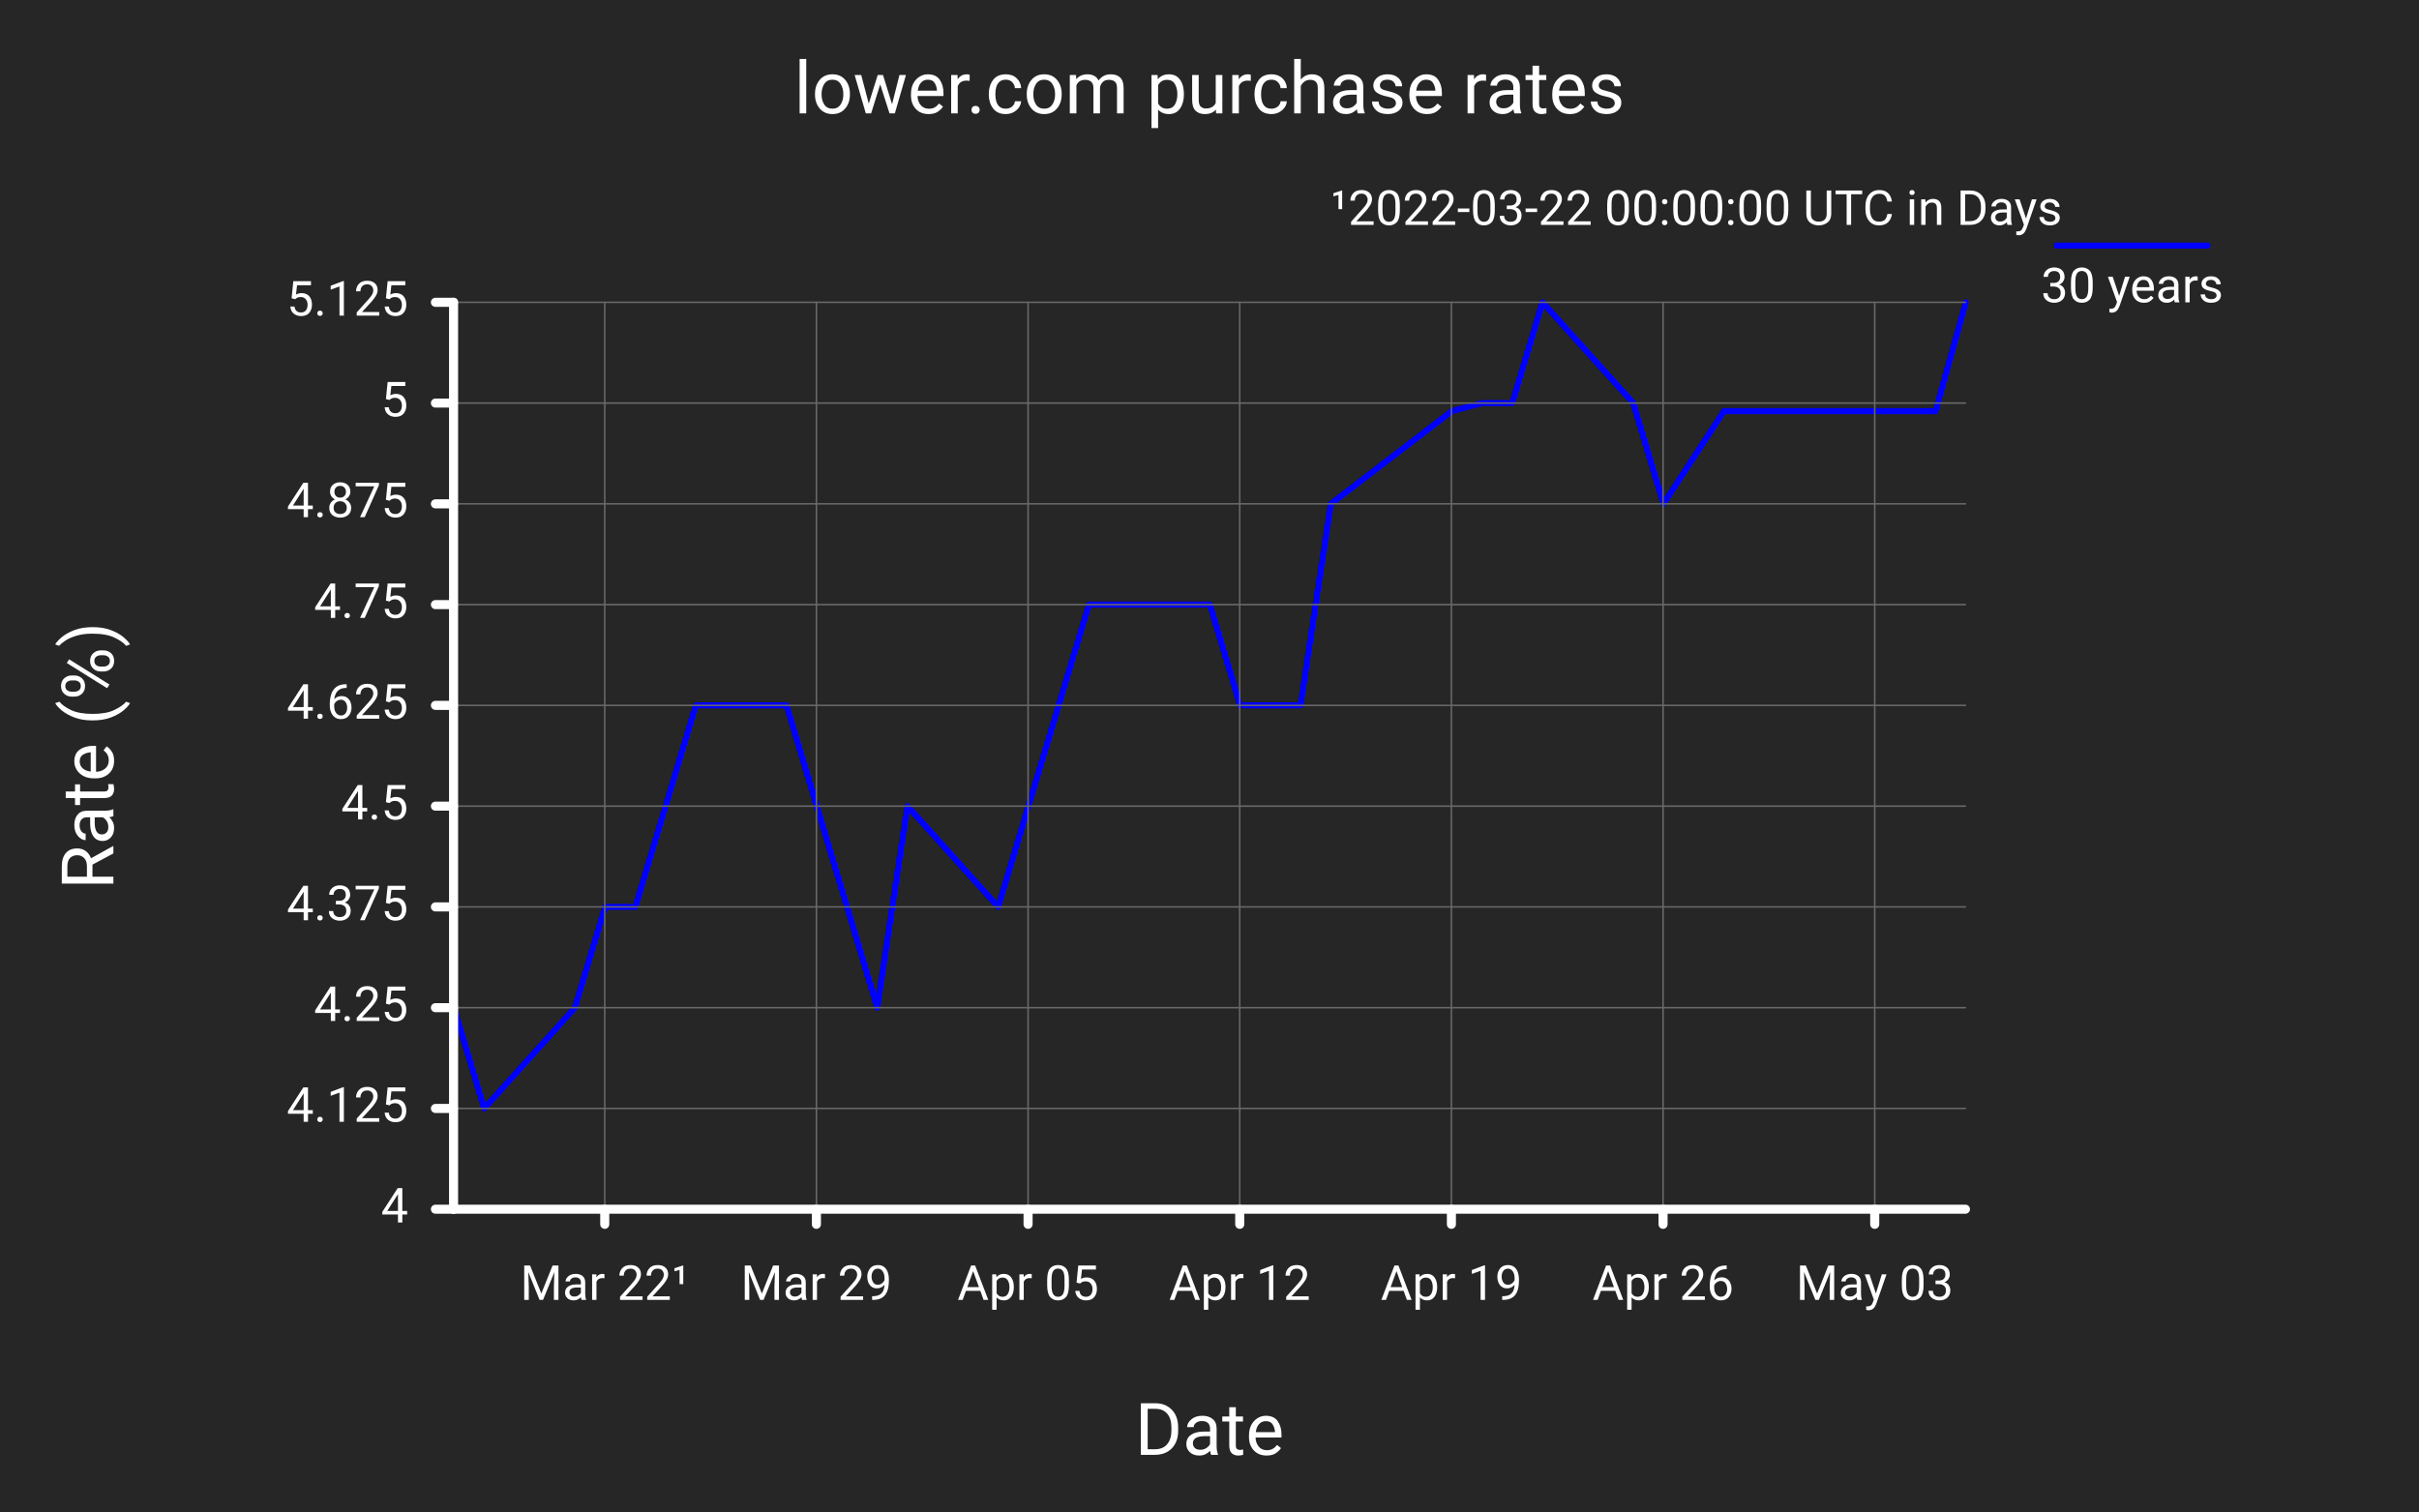
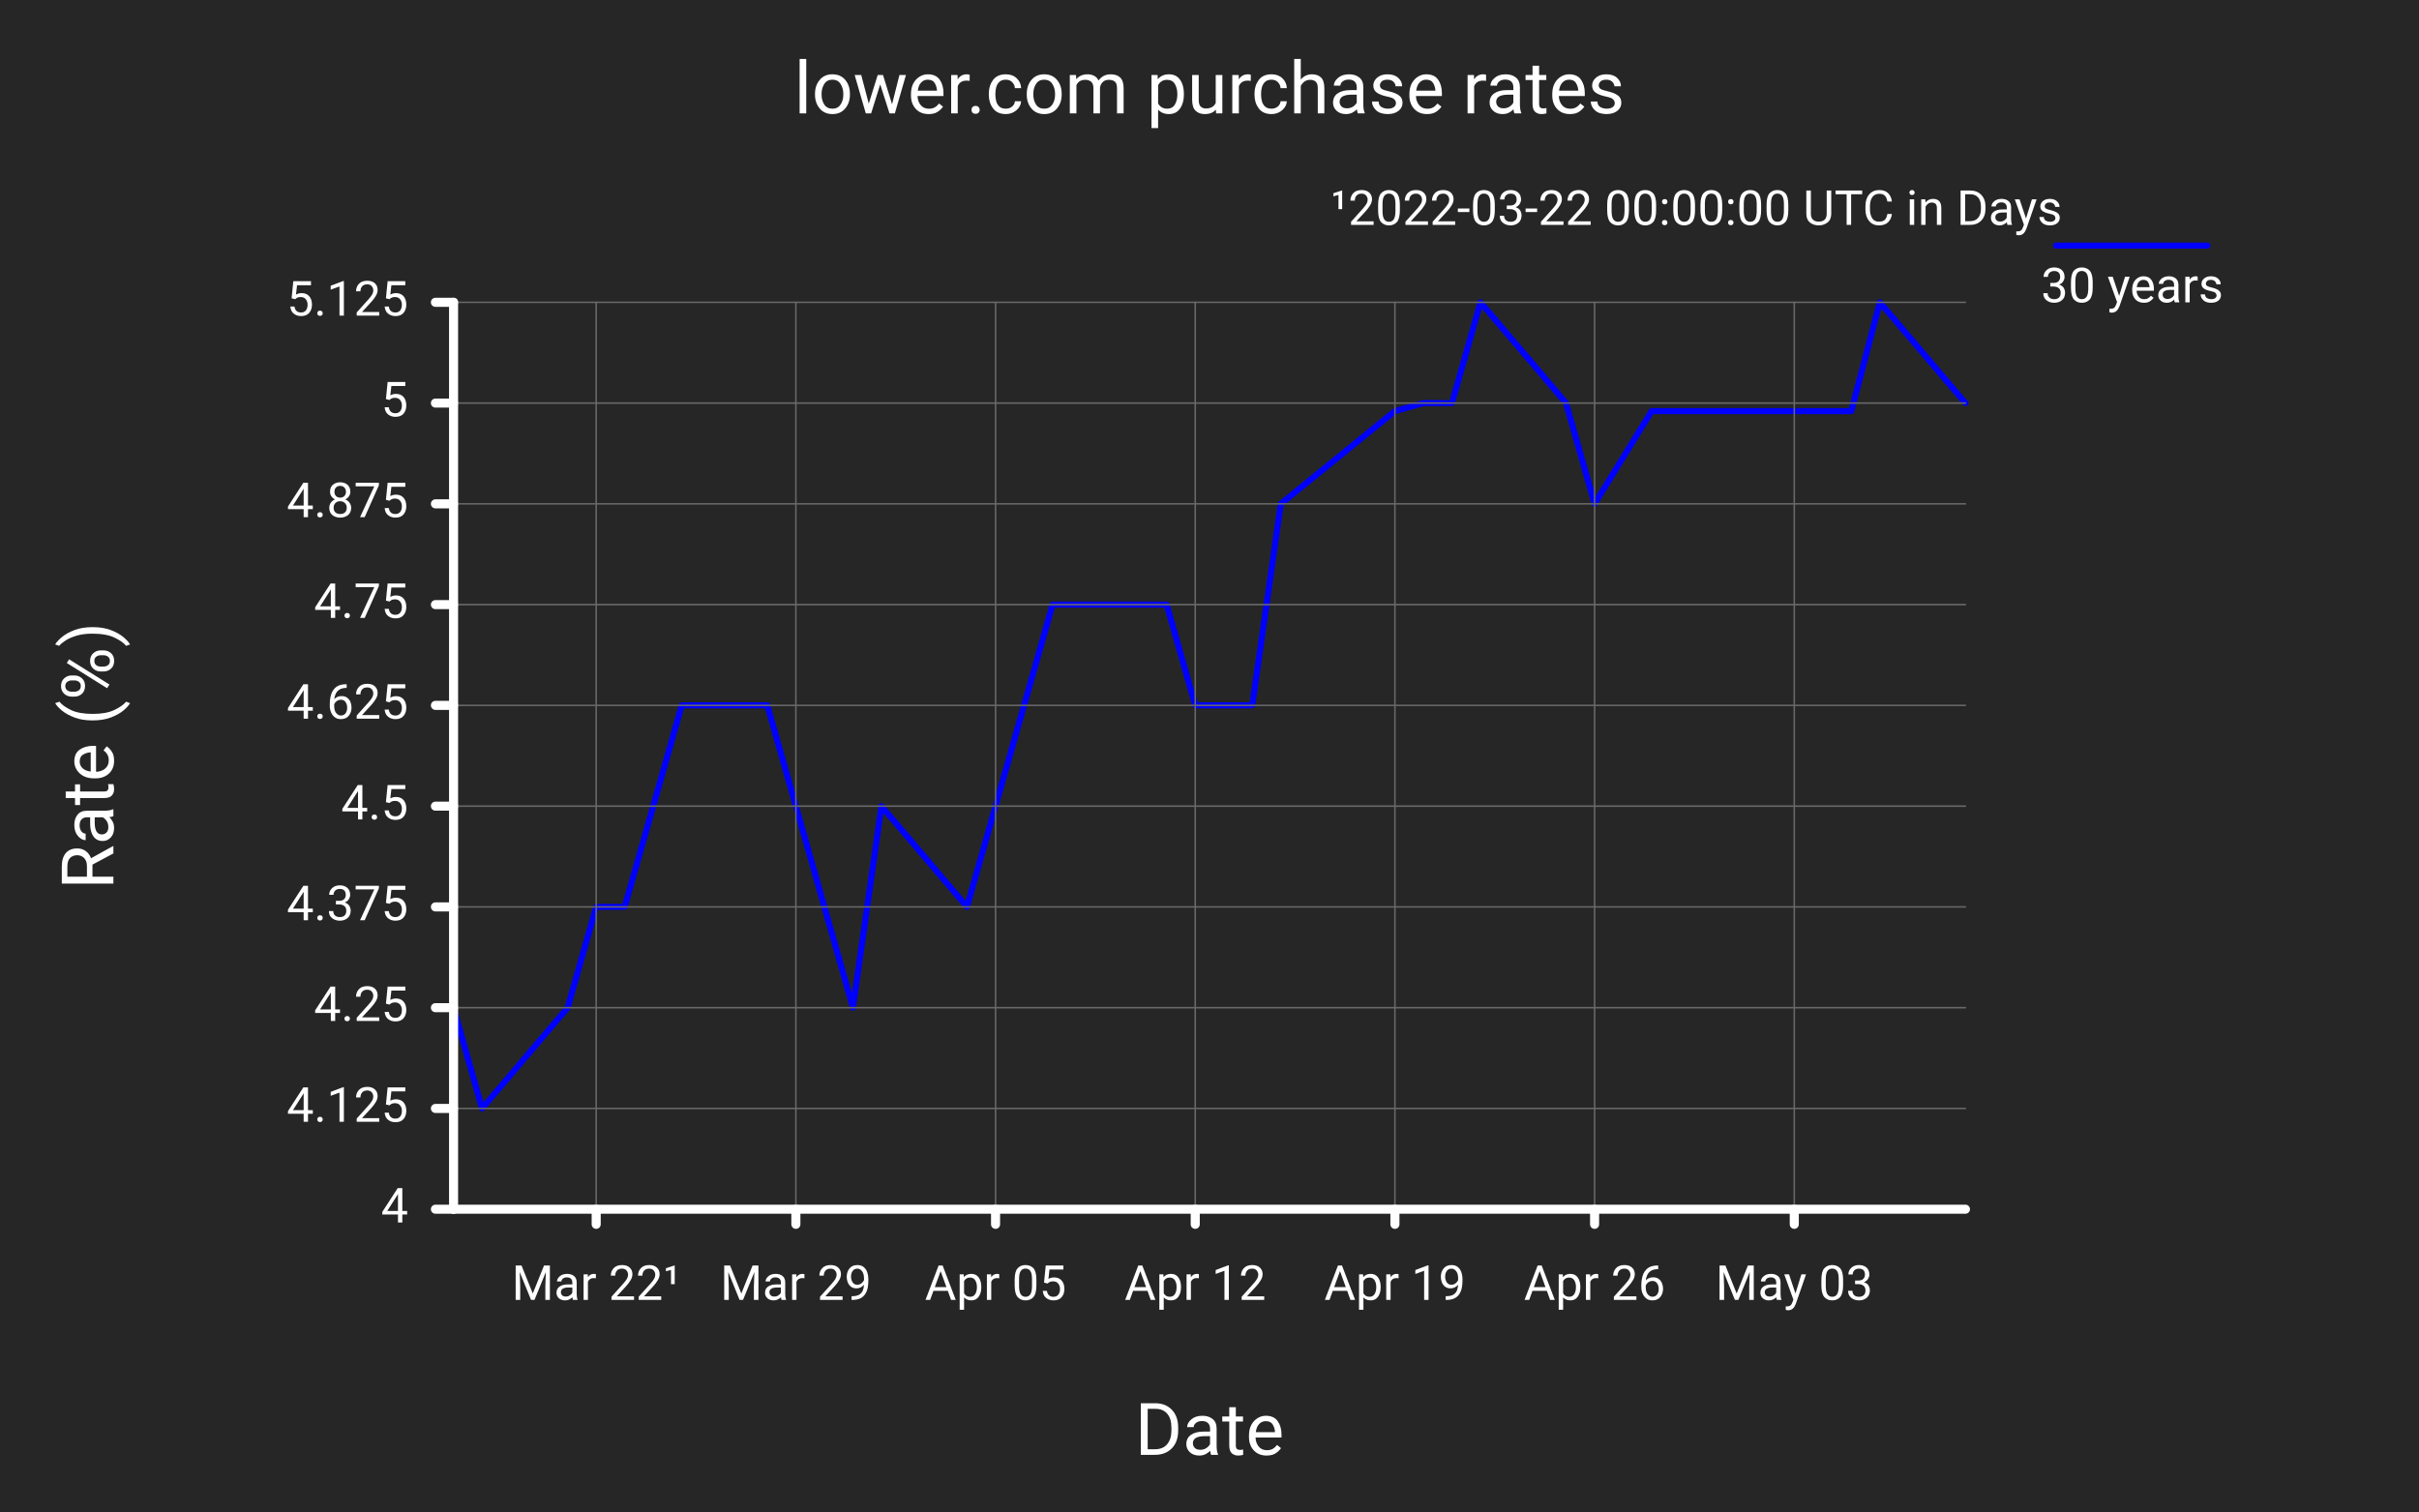
<svg xmlns="http://www.w3.org/2000/svg" class="poloto" width="800" height="500" viewBox="0 0 800 500">
  <style>.poloto{stroke-linecap:round;stroke-linejoin:round;font-family:Roboto,sans-serif;font-size:16px;}.poloto_background{fill:#262626;}.poloto_scatter{stroke-width:7}.poloto_tick_line{stroke:dimgray;stroke-width:0.5}.poloto_line{stroke-width:2}.poloto_text{fill: white;}.poloto_axis_lines{stroke: white;stroke-width:3;fill:none;stroke-dasharray:none}.poloto_title{font-size:24px;dominant-baseline:start;text-anchor:middle;}.poloto_xname{font-size:24px;dominant-baseline:start;text-anchor:middle;}.poloto_yname{font-size:24px;dominant-baseline:start;text-anchor:middle;}.poloto0stroke{stroke:blue;}.poloto1stroke{stroke:red;}.poloto2stroke{stroke:green;}.poloto3stroke{stroke:gold;}.poloto4stroke{stroke:aqua;}.poloto5stroke{stroke:lime;}.poloto6stroke{stroke:orange;}.poloto7stroke{stroke:chocolate;}.poloto0fill{fill:blue;}.poloto1fill{fill:red;}.poloto2fill{fill:green;}.poloto3fill{fill:gold;}.poloto4fill{fill:aqua;}.poloto5fill{fill:lime;}.poloto6fill{fill:orange;}.poloto7fill{fill:chocolate;}</style>
  <circle r="1e5" class="poloto_background" />
  <text class="poloto_text poloto_legend_text" x="675" y="100">30 years</text>
  <line class="poloto_line poloto_legend_icon poloto0stroke poloto0legend" stroke="black" x1="680" x2="730" y1="81.25" y2="81.25" />
-   <path class="poloto_line poloto0stroke" fill="none" stroke="black" d=" M 150.00 333.33 L 160.00 366.67 L 190.00 333.33 L 200.00 300.00 L 210.00 300.00 L 210.00 300.00 L 230.00 233.33 L 260.00 233.33 L 270.00 266.67 L 280.00 300.00 L 290.00 333.33 L 300.00 266.67 L 330.00 300.00 L 340.00 266.67 L 350.00 233.33 L 360.00 200.00 L 370.00 200.00 L 400.00 200.00 L 410.00 233.33 L 420.00 233.33 L 430.00 233.33 L 440.00 166.67 L 480.00 136.00 L 490.00 133.33 L 500.00 133.33 L 510.00 100.00 L 540.00 133.33 L 550.00 166.67 L 570.00 136.00 L 580.00 136.00 L 610.00 136.00 L 620.00 136.00 L 630.00 136.00 L 640.00 136.00 L 650.00 100.00" />
+   <path class="poloto_line poloto0stroke" fill="none" stroke="black" d=" M 150.00 333.33 L 159.43 366.67 L 187.74 333.33 L 197.17 300.00 L 206.60 300.00 L 206.60 300.00 L 225.47 233.33 L 253.77 233.33 L 263.21 266.67 L 272.64 300.00 L 282.08 333.33 L 291.51 266.67 L 319.81 300.00 L 329.25 266.67 L 338.68 233.33 L 348.11 200.00 L 357.55 200.00 L 385.85 200.00 L 395.28 233.33 L 404.72 233.33 L 414.15 233.33 L 423.58 166.67 L 461.32 136.00 L 470.75 133.33 L 480.19 133.33 L 489.62 100.00 L 517.92 133.33 L 527.36 166.67 L 546.23 136.00 L 555.66 136.00 L 583.96 136.00 L 593.40 136.00 L 602.83 136.00 L 612.26 136.00 L 621.70 100.00 L 650.00 133.33" />
  <text class="poloto_labels poloto_text poloto_title" x="400" y="37.5">lower.com purchase rates</text>
  <text class="poloto_labels poloto_text poloto_xname" x="400" y="481.25">Date</text>
  <text class="poloto_labels poloto_text poloto_yname" transform="rotate(-90,37.5,250)" x="37.5" y="250">Rate (%)</text>
  <text class="poloto_tick_labels poloto_text" dominant-baseline="middle" text-anchor="start" x="150" y="70" />
  <line class="poloto_axis_lines" stroke="black" x1="150" x2="144" y1="400" y2="400" />
  <line class="poloto_tick_line" stroke="black" x1="150" x2="650" y1="400" y2="400" />
  <text class="poloto_tick_labels poloto_text" dominant-baseline="middle" text-anchor="end" x="135" y="400">4</text>
  <line class="poloto_axis_lines" stroke="black" x1="150" x2="144" y1="366.667" y2="366.667" />
  <line class="poloto_tick_line" stroke="black" x1="150" x2="650" y1="366.667" y2="366.667" />
  <text class="poloto_tick_labels poloto_text" dominant-baseline="middle" text-anchor="end" x="135" y="366.667">4.125</text>
  <line class="poloto_axis_lines" stroke="black" x1="150" x2="144" y1="333.333" y2="333.333" />
  <line class="poloto_tick_line" stroke="black" x1="150" x2="650" y1="333.333" y2="333.333" />
  <text class="poloto_tick_labels poloto_text" dominant-baseline="middle" text-anchor="end" x="135" y="333.333">4.25</text>
  <line class="poloto_axis_lines" stroke="black" x1="150" x2="144" y1="300" y2="300" />
  <line class="poloto_tick_line" stroke="black" x1="150" x2="650" y1="300" y2="300" />
  <text class="poloto_tick_labels poloto_text" dominant-baseline="middle" text-anchor="end" x="135" y="300">4.375</text>
  <line class="poloto_axis_lines" stroke="black" x1="150" x2="144" y1="266.667" y2="266.667" />
  <line class="poloto_tick_line" stroke="black" x1="150" x2="650" y1="266.667" y2="266.667" />
  <text class="poloto_tick_labels poloto_text" dominant-baseline="middle" text-anchor="end" x="135" y="266.667">4.5</text>
  <line class="poloto_axis_lines" stroke="black" x1="150" x2="144" y1="233.333" y2="233.333" />
  <line class="poloto_tick_line" stroke="black" x1="150" x2="650" y1="233.333" y2="233.333" />
  <text class="poloto_tick_labels poloto_text" dominant-baseline="middle" text-anchor="end" x="135" y="233.333">4.625</text>
  <line class="poloto_axis_lines" stroke="black" x1="150" x2="144" y1="200" y2="200" />
  <line class="poloto_tick_line" stroke="black" x1="150" x2="650" y1="200" y2="200" />
  <text class="poloto_tick_labels poloto_text" dominant-baseline="middle" text-anchor="end" x="135" y="200">4.75</text>
  <line class="poloto_axis_lines" stroke="black" x1="150" x2="144" y1="166.667" y2="166.667" />
  <line class="poloto_tick_line" stroke="black" x1="150" x2="650" y1="166.667" y2="166.667" />
  <text class="poloto_tick_labels poloto_text" dominant-baseline="middle" text-anchor="end" x="135" y="166.667">4.875</text>
  <line class="poloto_axis_lines" stroke="black" x1="150" x2="144" y1="133.333" y2="133.333" />
  <line class="poloto_tick_line" stroke="black" x1="150" x2="650" y1="133.333" y2="133.333" />
  <text class="poloto_tick_labels poloto_text" dominant-baseline="middle" text-anchor="end" x="135" y="133.333">5</text>
  <line class="poloto_axis_lines" stroke="black" x1="150" x2="144" y1="100" y2="100" />
  <line class="poloto_tick_line" stroke="black" x1="150" x2="650" y1="100" y2="100" />
  <text class="poloto_tick_labels poloto_text" dominant-baseline="middle" text-anchor="end" x="135" y="100">5.125</text>
  <text class="poloto_tick_labels poloto_text" dominant-baseline="middle" text-anchor="start" x="440" y="70">¹2022-03-22 00:00:00 UTC in Days</text>
-   <line class="poloto_axis_lines" stroke="black" x1="200" x2="200" y1="400" y2="405" />
-   <line class="poloto_tick_line" stroke="black" x1="200" x2="200" y1="400" y2="100" />
-   <text class="poloto_tick_labels poloto_text" dominant-baseline="start" text-anchor="middle" x="200" y="430">Mar 22¹</text>
-   <line class="poloto_axis_lines" stroke="black" x1="270" x2="270" y1="400" y2="405" />
-   <line class="poloto_tick_line" stroke="black" x1="270" x2="270" y1="400" y2="100" />
-   <text class="poloto_tick_labels poloto_text" dominant-baseline="start" text-anchor="middle" x="270" y="430">Mar 29</text>
-   <line class="poloto_axis_lines" stroke="black" x1="340" x2="340" y1="400" y2="405" />
-   <line class="poloto_tick_line" stroke="black" x1="340" x2="340" y1="400" y2="100" />
-   <text class="poloto_tick_labels poloto_text" dominant-baseline="start" text-anchor="middle" x="340" y="430">Apr 05</text>
-   <line class="poloto_axis_lines" stroke="black" x1="410" x2="410" y1="400" y2="405" />
-   <line class="poloto_tick_line" stroke="black" x1="410" x2="410" y1="400" y2="100" />
-   <text class="poloto_tick_labels poloto_text" dominant-baseline="start" text-anchor="middle" x="410" y="430">Apr 12</text>
-   <line class="poloto_axis_lines" stroke="black" x1="480" x2="480" y1="400" y2="405" />
-   <line class="poloto_tick_line" stroke="black" x1="480" x2="480" y1="400" y2="100" />
-   <text class="poloto_tick_labels poloto_text" dominant-baseline="start" text-anchor="middle" x="480" y="430">Apr 19</text>
-   <line class="poloto_axis_lines" stroke="black" x1="550" x2="550" y1="400" y2="405" />
-   <line class="poloto_tick_line" stroke="black" x1="550" x2="550" y1="400" y2="100" />
-   <text class="poloto_tick_labels poloto_text" dominant-baseline="start" text-anchor="middle" x="550" y="430">Apr 26</text>
-   <line class="poloto_axis_lines" stroke="black" x1="620" x2="620" y1="400" y2="405" />
-   <line class="poloto_tick_line" stroke="black" x1="620" x2="620" y1="400" y2="100" />
-   <text class="poloto_tick_labels poloto_text" dominant-baseline="start" text-anchor="middle" x="620" y="430">May 03</text>
+   <line class="poloto_axis_lines" stroke="black" x1="197.17" x2="197.17" y1="400" y2="405" />
+   <line class="poloto_tick_line" stroke="black" x1="197.17" x2="197.17" y1="400" y2="100" />
+   <text class="poloto_tick_labels poloto_text" dominant-baseline="start" text-anchor="middle" x="197.17" y="430">Mar 22¹</text>
+   <line class="poloto_axis_lines" stroke="black" x1="263.208" x2="263.208" y1="400" y2="405" />
+   <line class="poloto_tick_line" stroke="black" x1="263.208" x2="263.208" y1="400" y2="100" />
+   <text class="poloto_tick_labels poloto_text" dominant-baseline="start" text-anchor="middle" x="263.208" y="430">Mar 29</text>
+   <line class="poloto_axis_lines" stroke="black" x1="329.245" x2="329.245" y1="400" y2="405" />
+   <line class="poloto_tick_line" stroke="black" x1="329.245" x2="329.245" y1="400" y2="100" />
+   <text class="poloto_tick_labels poloto_text" dominant-baseline="start" text-anchor="middle" x="329.245" y="430">Apr 05</text>
+   <line class="poloto_axis_lines" stroke="black" x1="395.283" x2="395.283" y1="400" y2="405" />
+   <line class="poloto_tick_line" stroke="black" x1="395.283" x2="395.283" y1="400" y2="100" />
+   <text class="poloto_tick_labels poloto_text" dominant-baseline="start" text-anchor="middle" x="395.283" y="430">Apr 12</text>
+   <line class="poloto_axis_lines" stroke="black" x1="461.321" x2="461.321" y1="400" y2="405" />
+   <line class="poloto_tick_line" stroke="black" x1="461.321" x2="461.321" y1="400" y2="100" />
+   <text class="poloto_tick_labels poloto_text" dominant-baseline="start" text-anchor="middle" x="461.321" y="430">Apr 19</text>
+   <line class="poloto_axis_lines" stroke="black" x1="527.358" x2="527.358" y1="400" y2="405" />
+   <line class="poloto_tick_line" stroke="black" x1="527.358" x2="527.358" y1="400" y2="100" />
+   <text class="poloto_tick_labels poloto_text" dominant-baseline="start" text-anchor="middle" x="527.358" y="430">Apr 26</text>
+   <line class="poloto_axis_lines" stroke="black" x1="593.396" x2="593.396" y1="400" y2="405" />
+   <line class="poloto_tick_line" stroke="black" x1="593.396" x2="593.396" y1="400" y2="100" />
+   <text class="poloto_tick_labels poloto_text" dominant-baseline="start" text-anchor="middle" x="593.396" y="430">May 03</text>
  <path stroke="black" fill="none" class="poloto_axis_lines" d=" M 150 400 L 650 400" />
  <path stroke="black" fill="none" class="poloto_axis_lines" d=" M 150 400 L 150 100" />
</svg>
